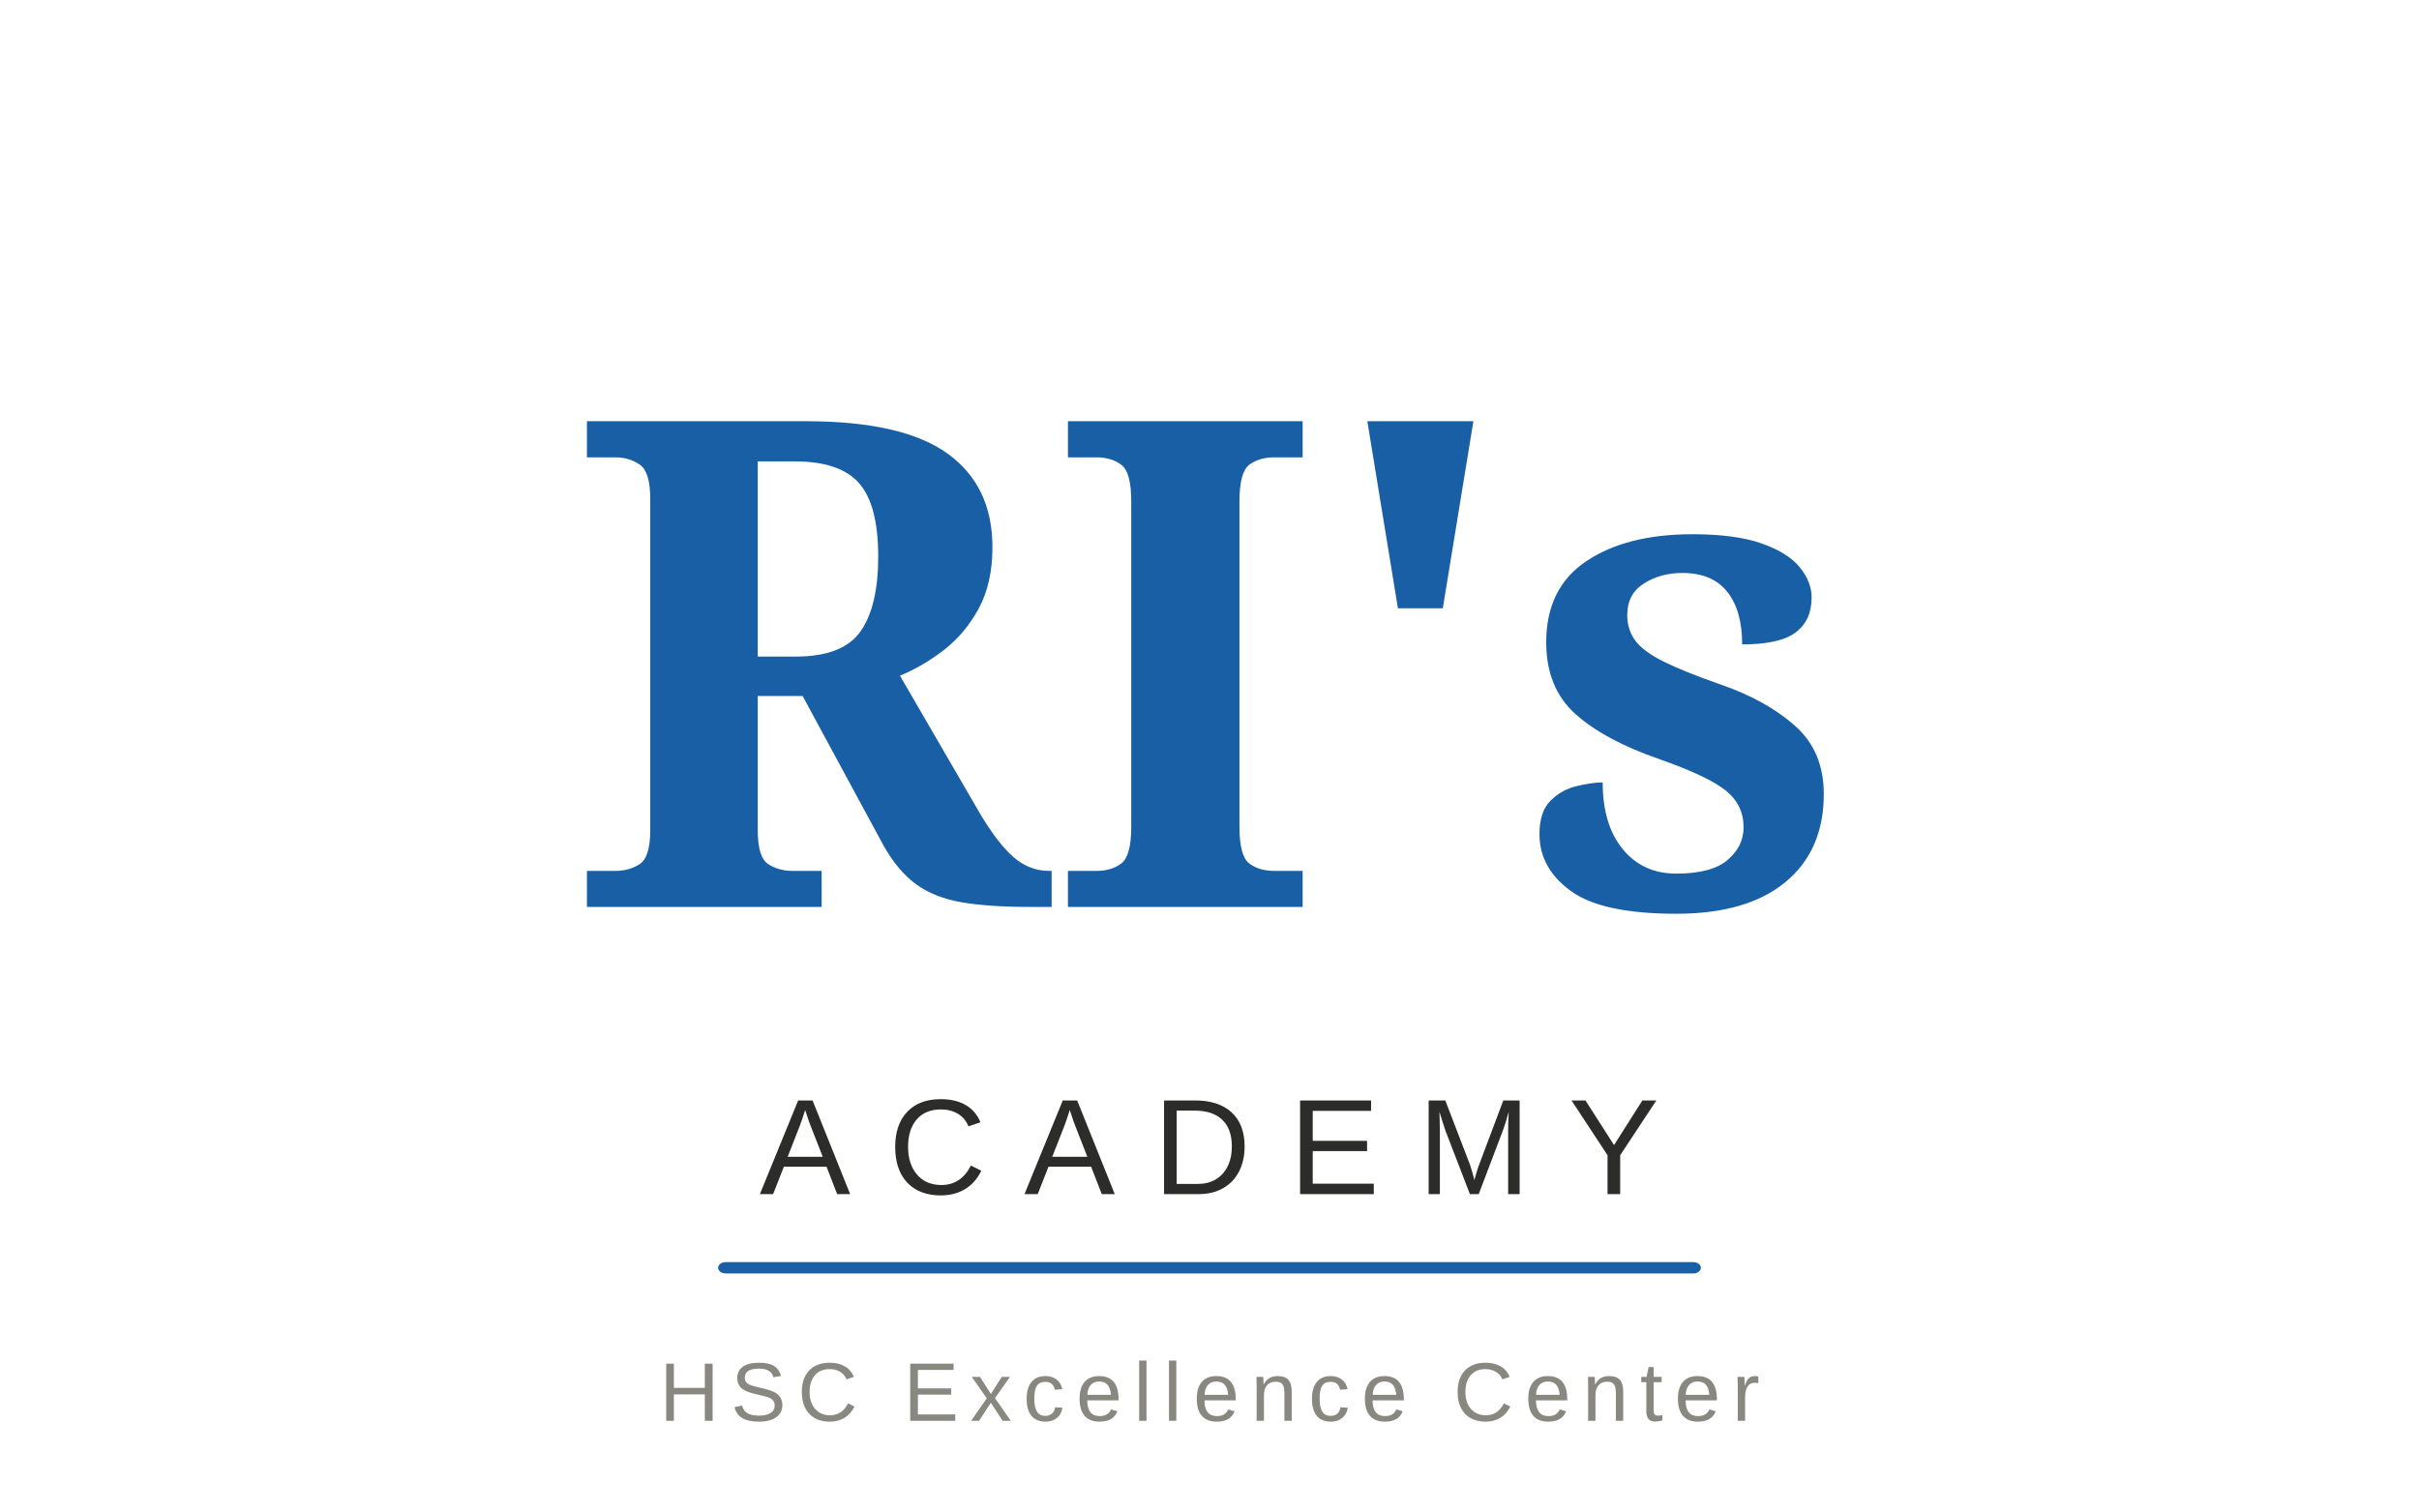
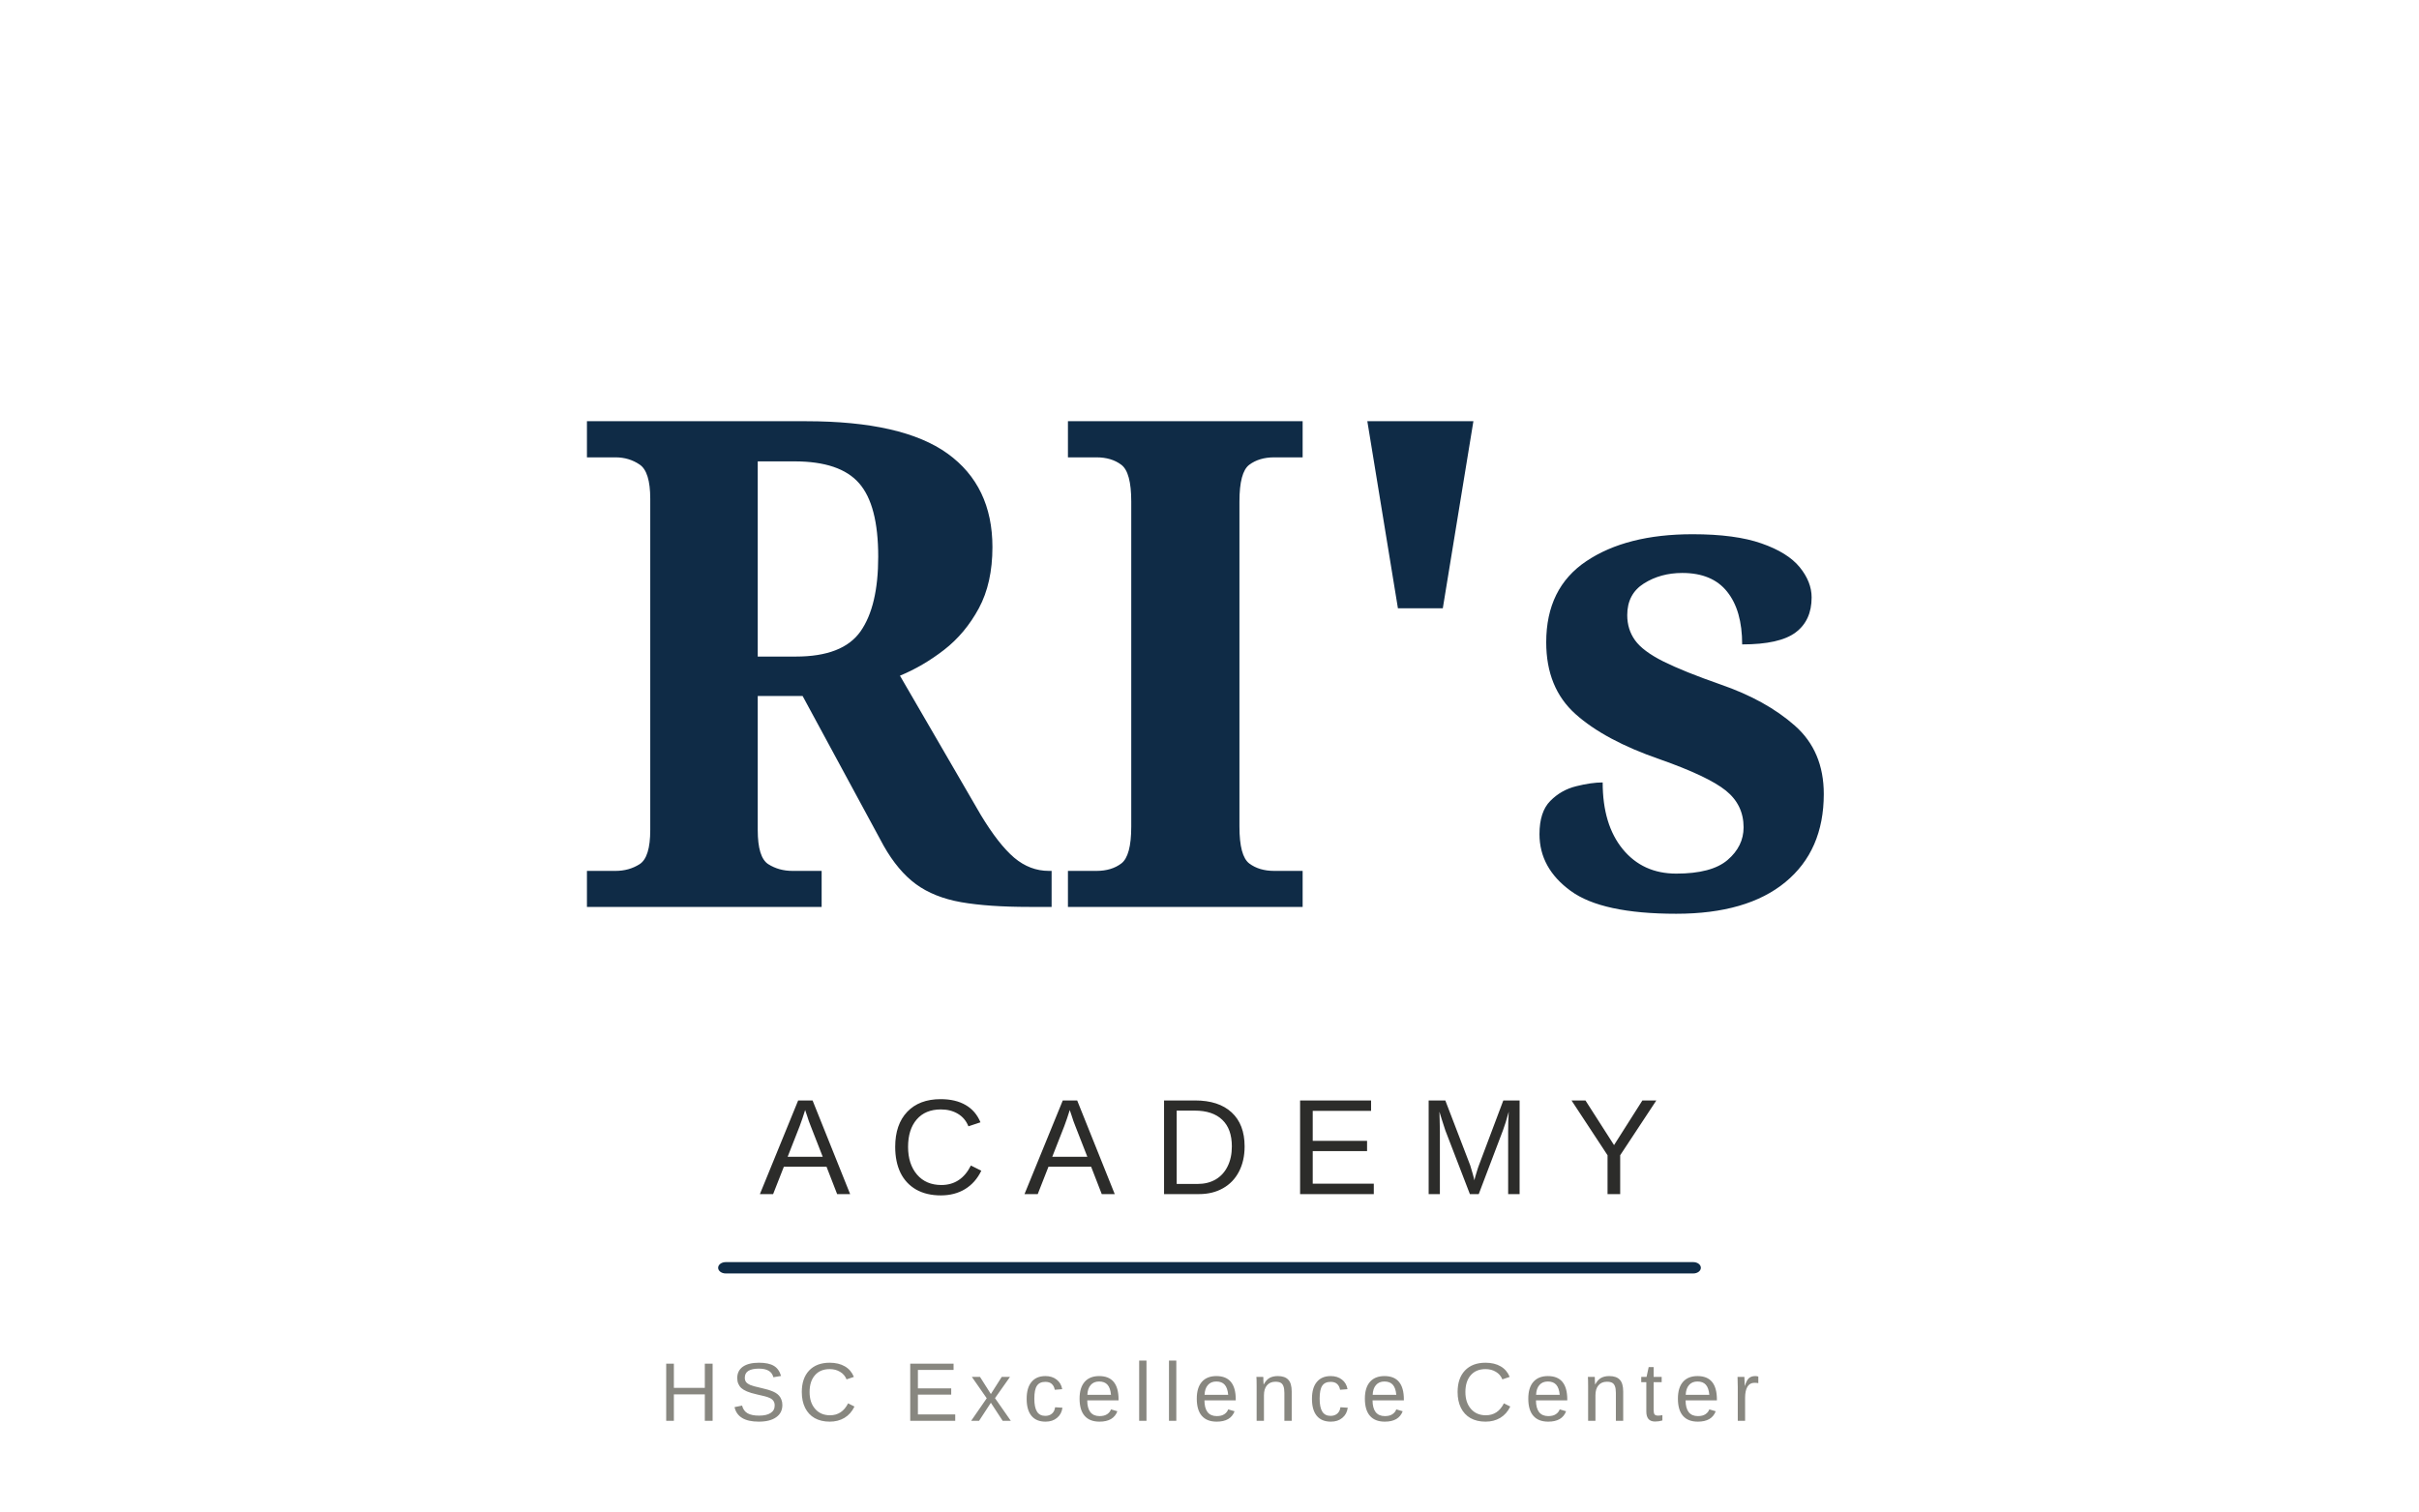
<svg xmlns="http://www.w3.org/2000/svg" width="320" height="200" viewBox="0 0 320 200">
-   <text x="160" y="120" text-anchor="middle" font-family="Georgia, serif" font-size="90" font-weight="700" fill="#185FA5">RI's</text>
+   <text x="160" y="120" text-anchor="middle" font-family="Georgia, serif" font-size="90" font-weight="700" fill="#0F2B46">RI's</text>
  <text x="160" y="158" text-anchor="middle" font-family="Arial, sans-serif" font-size="18" font-weight="500" fill="#2C2C2A" letter-spacing="5">ACADEMY</text>
-   <rect x="95" y="167" width="130" height="1.5" rx="1" fill="#185FA5" />
+   <rect x="95" y="167" width="130" height="1.5" rx="1" fill="#0F2B46" />
  <text x="160" y="188" text-anchor="middle" font-family="Arial, sans-serif" font-size="11" fill="#888780" letter-spacing="1.5">HSC Excellence Center</text>
</svg>
